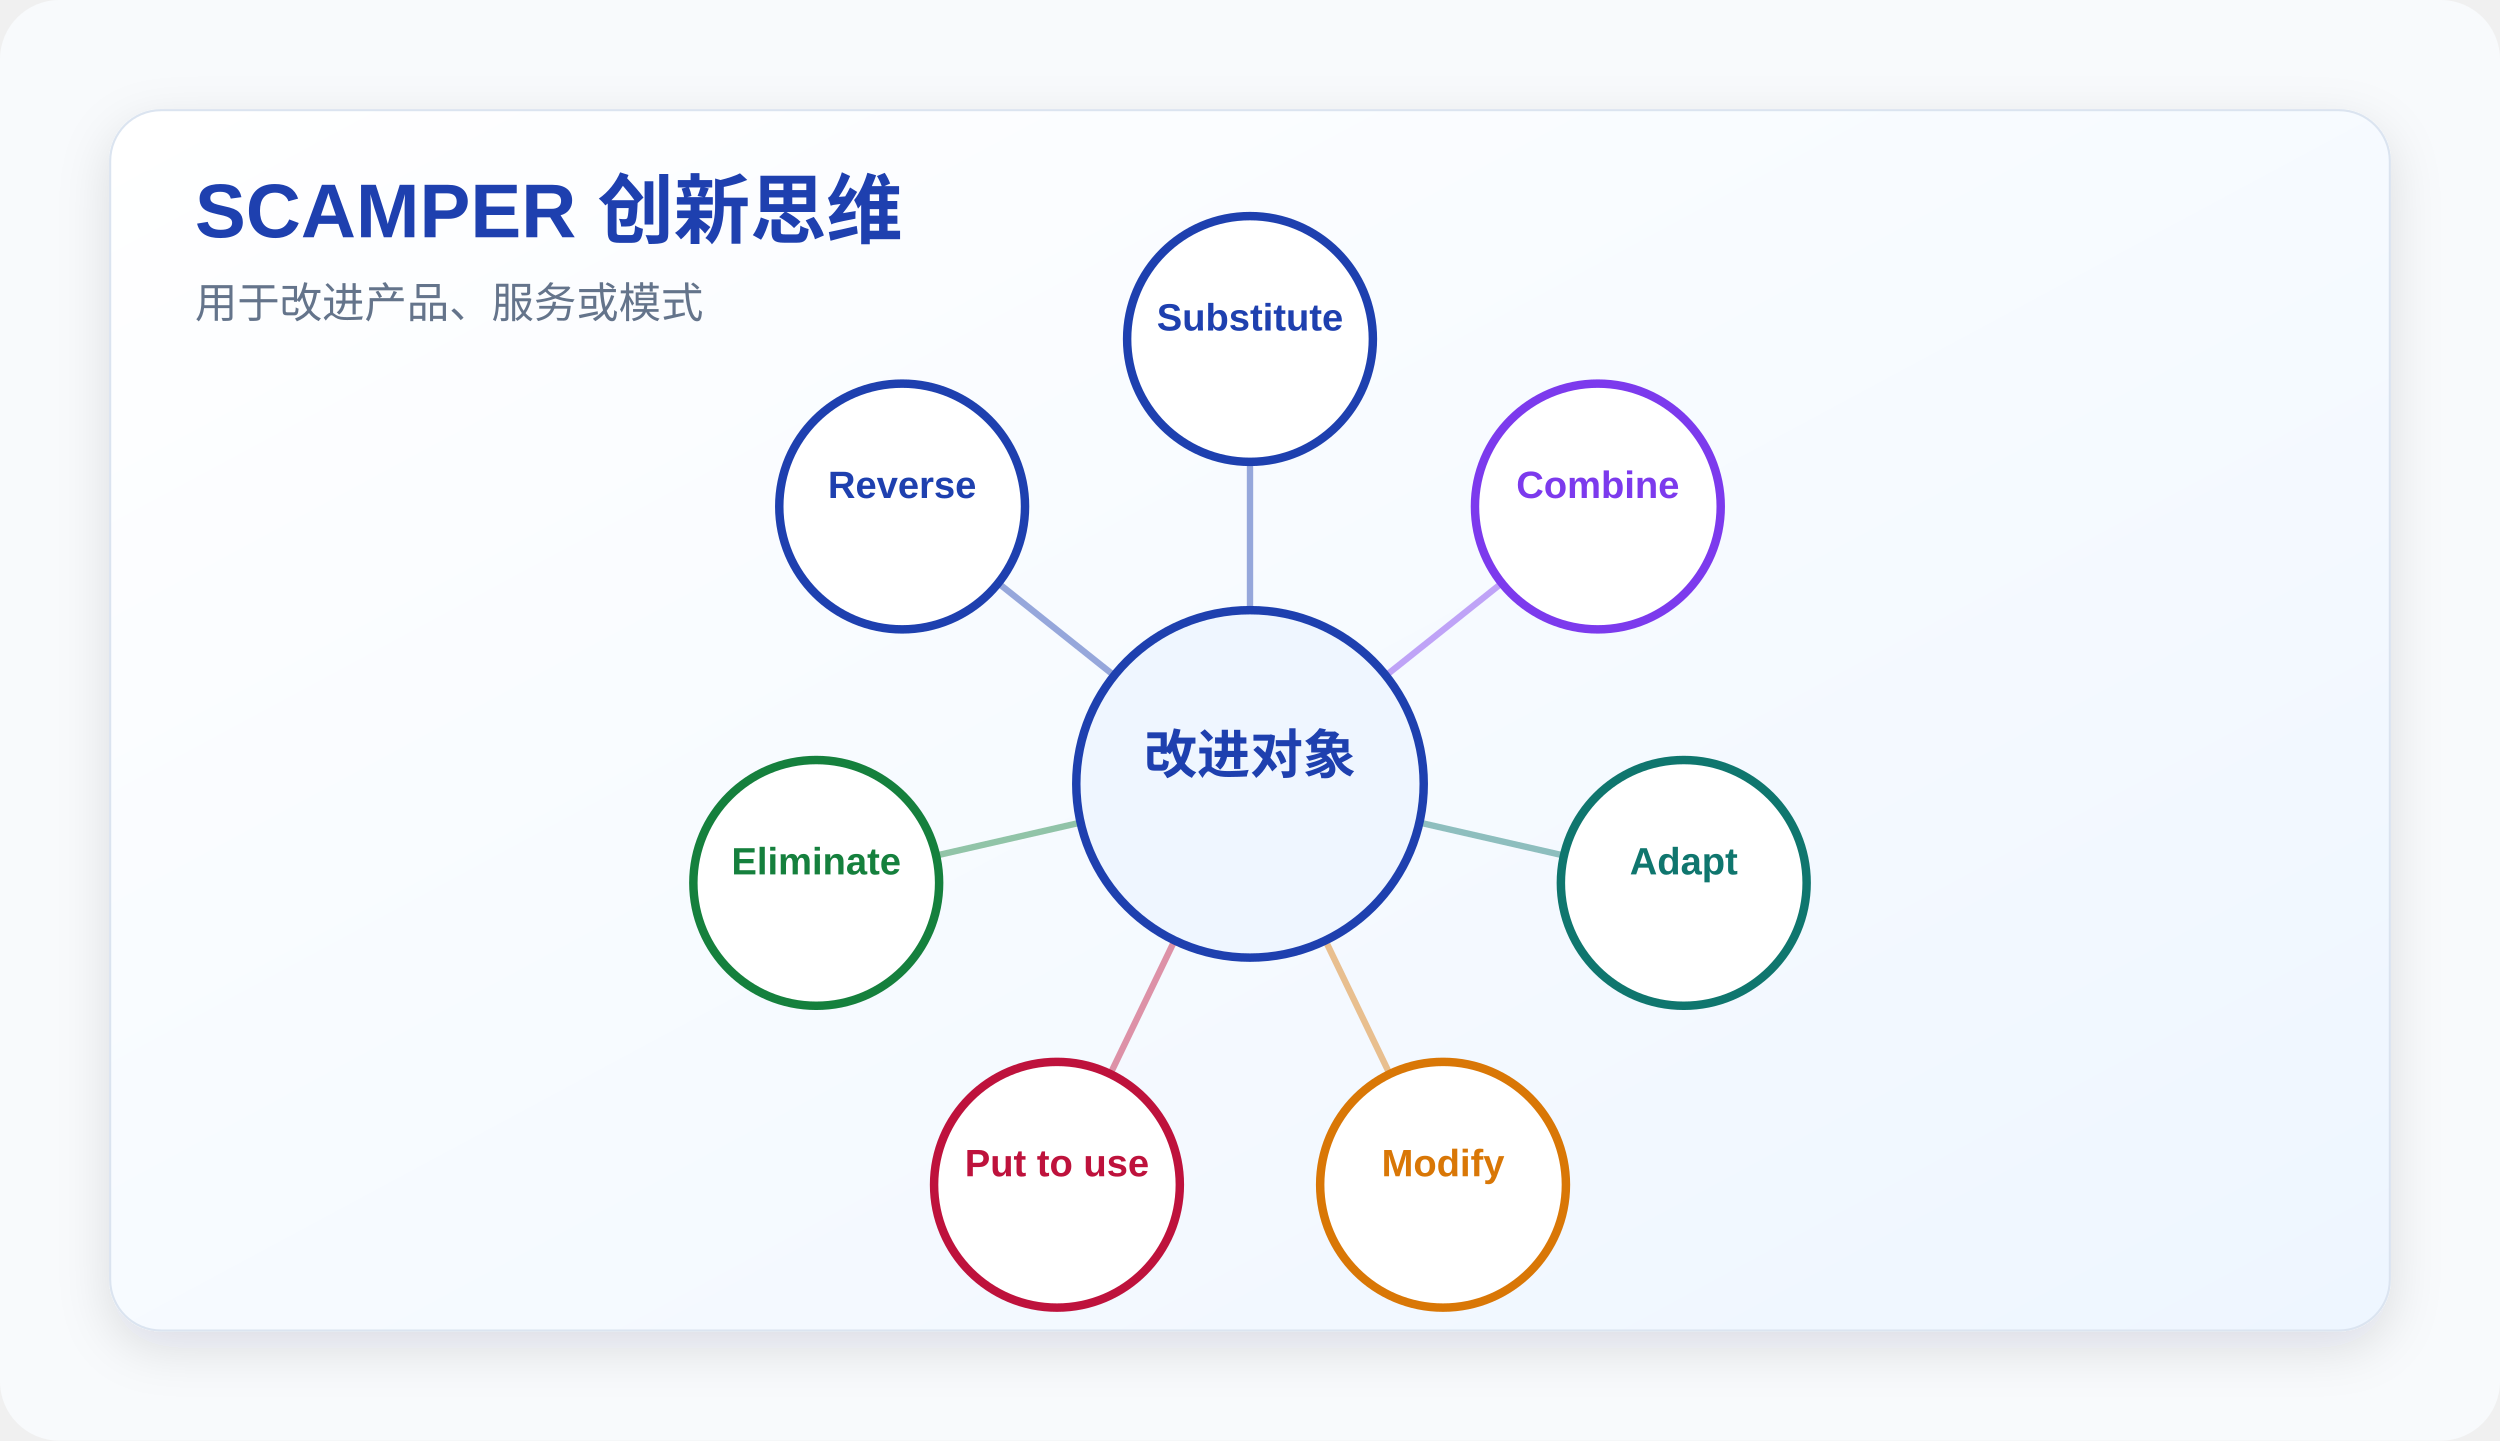
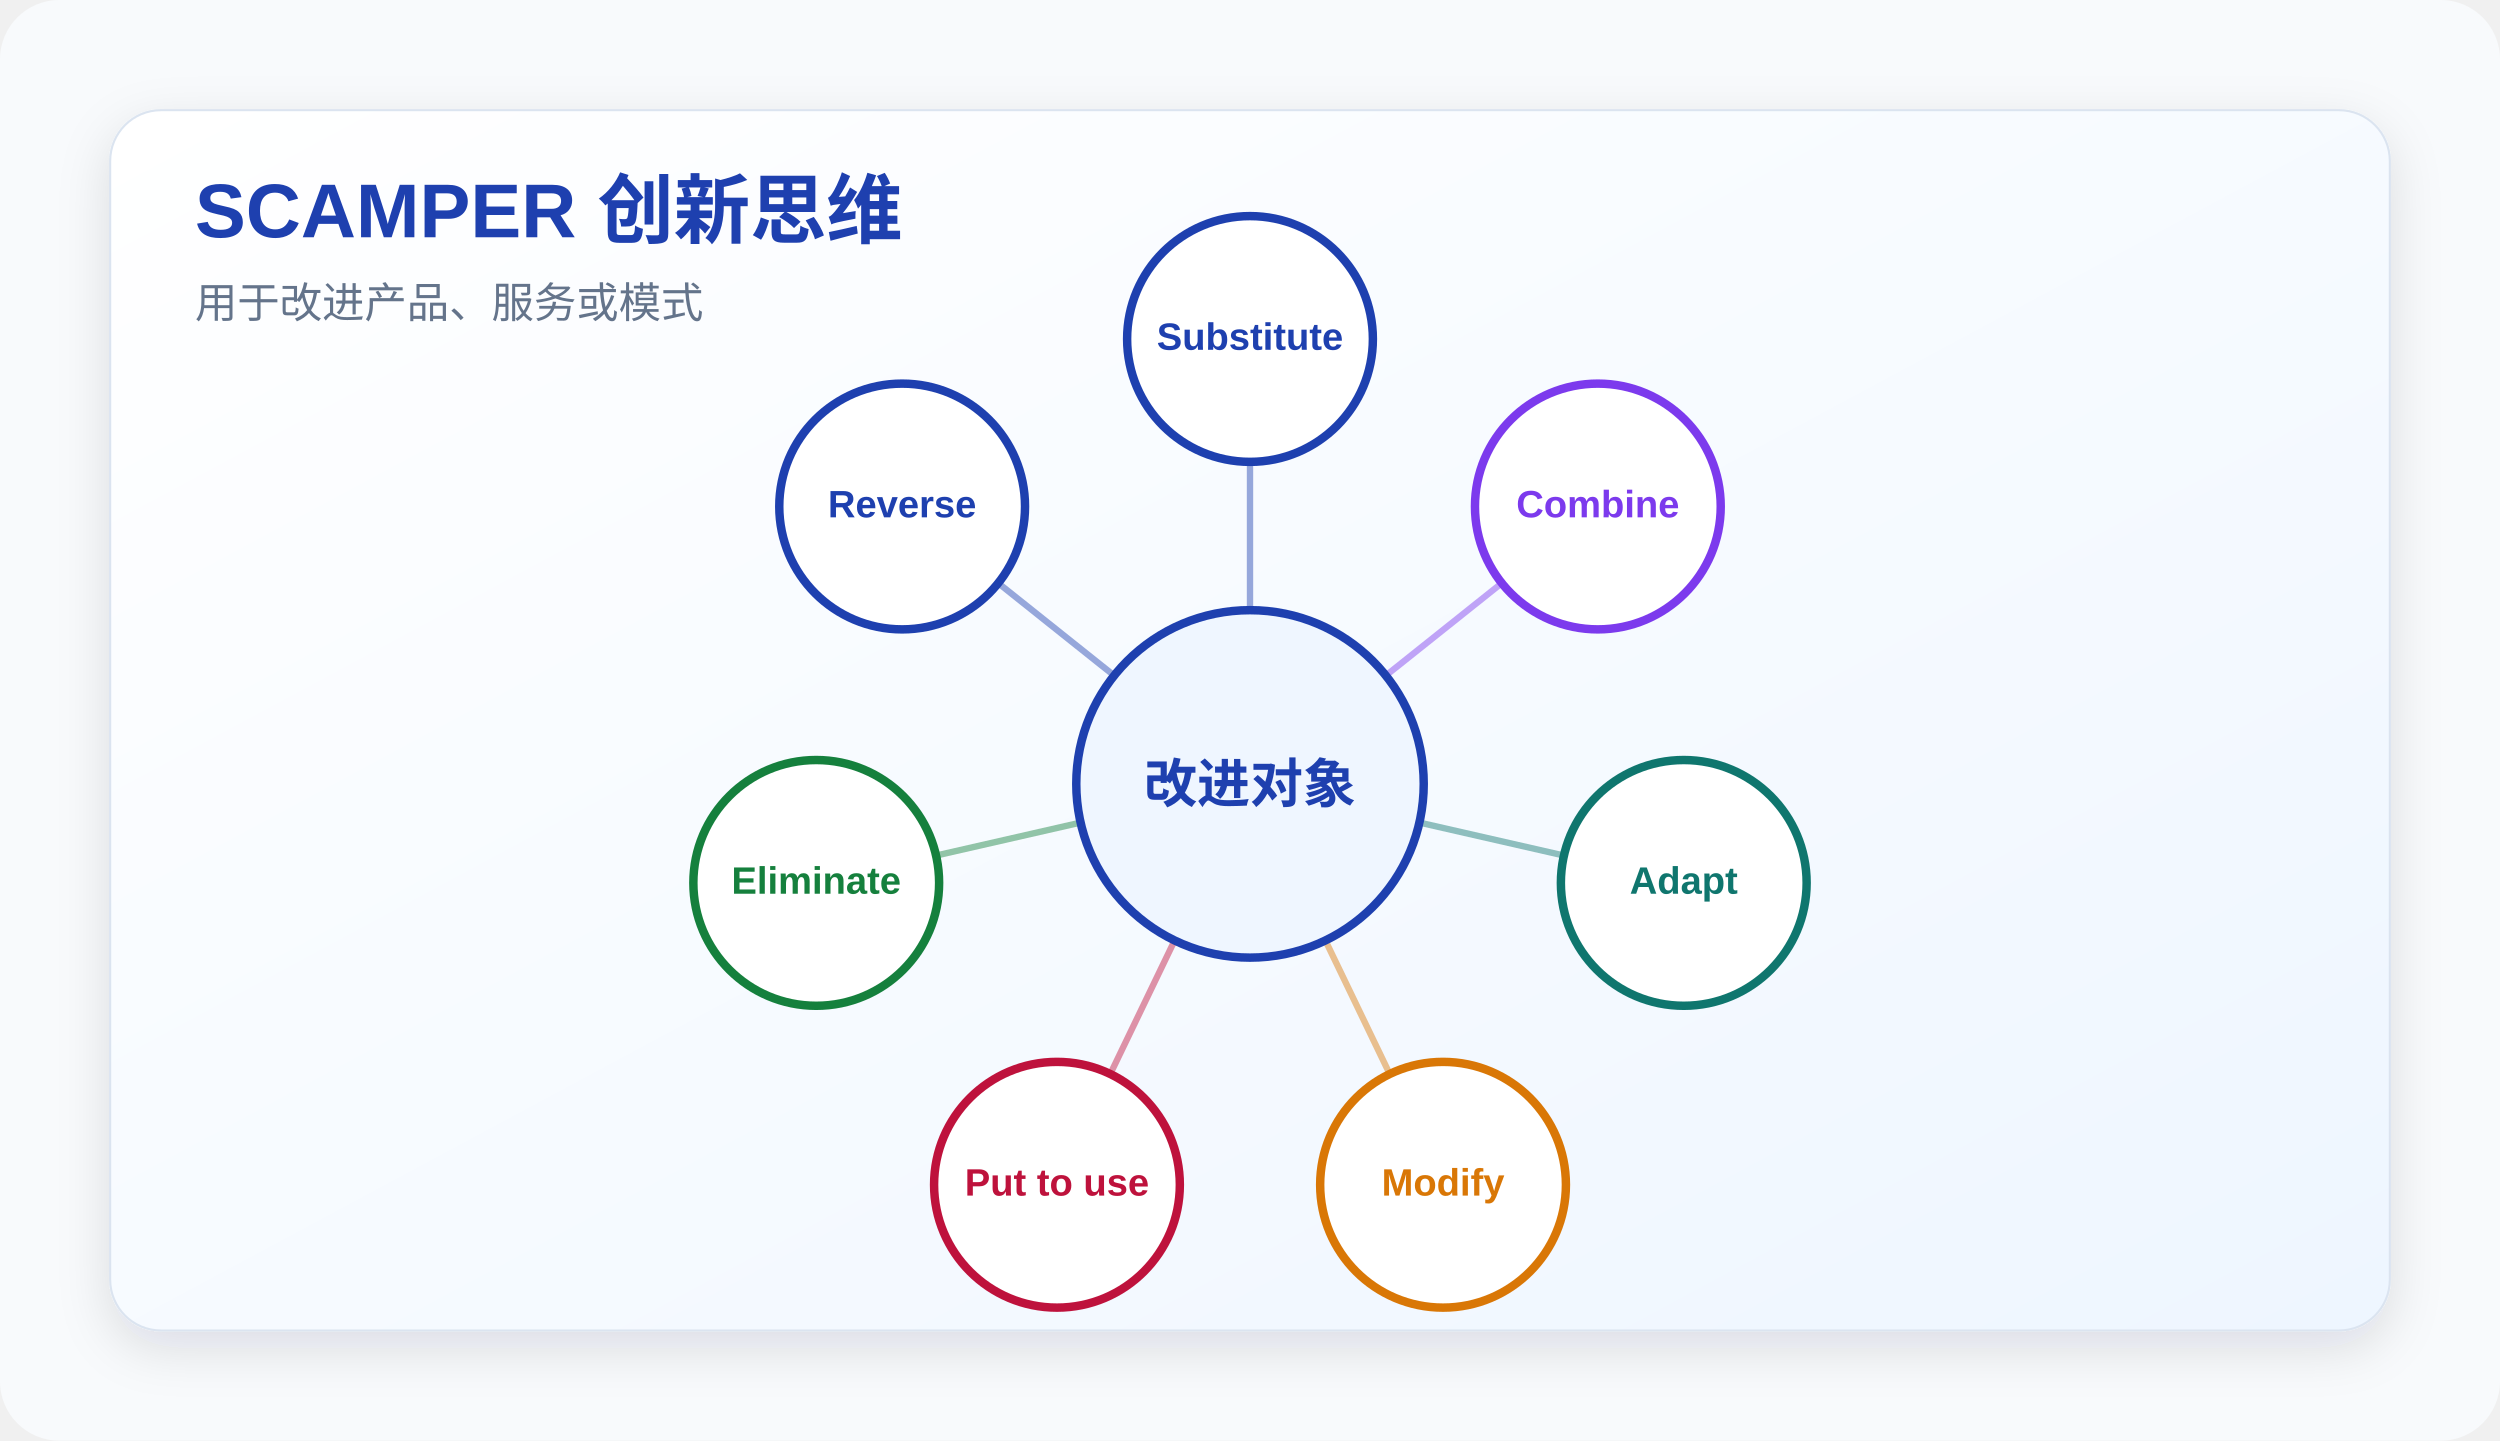
<svg xmlns="http://www.w3.org/2000/svg" width="1180" height="680" viewBox="0 0 1180 680" role="img" aria-label="SCAMPER 创新思维">
  <defs>
    <linearGradient id="bg" x1="0" y1="0" x2="1" y2="1">
      <stop offset="0" stop-color="#ffffff" />
      <stop offset="1" stop-color="#eef6ff" />
    </linearGradient>
    <filter id="shadow" x="-20%" y="-20%" width="140%" height="140%">
      <feDropShadow dx="0" dy="8" stdDeviation="12" flood-color="#0f172a" flood-opacity="0.12" />
    </filter>
  </defs>
  <rect width="1180" height="680" rx="28" fill="#f8fafc" />
  <rect x="52" y="52" width="1076" height="576" rx="24" fill="url(#bg)" stroke="#dbe4f0" filter="url(#shadow)" />
  <text x="92" y="112" text-anchor="start" font-family="-apple-system,BlinkMacSystemFont,'Segoe UI','Microsoft YaHei',Arial,sans-serif" font-size="36" font-weight="800" fill="#1e40af">SCAMPER 创新思维</text>
  <text x="92" y="150" text-anchor="start" font-family="-apple-system,BlinkMacSystemFont,'Segoe UI','Microsoft YaHei',Arial,sans-serif" font-size="20" font-weight="500" fill="#64748b">用于改进产品、服务或模式</text>
  <path d="M590 370 L590 160" stroke="#1e40af" stroke-width="3" opacity="0.45" />
  <circle cx="590" cy="160" r="58" fill="#fff" stroke="#1e40af" stroke-width="4" />
-   <text x="590" y="156" text-anchor="middle" font-family="-apple-system,BlinkMacSystemFont,'Segoe UI','Microsoft YaHei',Arial,sans-serif" font-size="18" font-weight="800" fill="#1e40af">Substitute</text>
+   <text x="590" y="160" text-anchor="middle" dominant-baseline="middle" font-family="-apple-system,BlinkMacSystemFont,'Segoe UI','Microsoft YaHei',Arial,sans-serif" font-size="18" font-weight="800" fill="#1e40af">Substitute</text>
  <path d="M590 370 L754.185 239.067" stroke="#7c3aed" stroke-width="3" opacity="0.45" />
  <circle cx="754.185" cy="239.067" r="58" fill="#fff" stroke="#7c3aed" stroke-width="4" />
-   <text x="754.185" y="235.067" text-anchor="middle" font-family="-apple-system,BlinkMacSystemFont,'Segoe UI','Microsoft YaHei',Arial,sans-serif" font-size="18" font-weight="800" fill="#7c3aed">Combine</text>
+   <text x="754.185" y="239.067" text-anchor="middle" dominant-baseline="middle" font-family="-apple-system,BlinkMacSystemFont,'Segoe UI','Microsoft YaHei',Arial,sans-serif" font-size="18" font-weight="800" fill="#7c3aed">Combine</text>
  <path d="M590 370 L794.735 416.729" stroke="#0f766e" stroke-width="3" opacity="0.45" />
  <circle cx="794.735" cy="416.729" r="58" fill="#fff" stroke="#0f766e" stroke-width="4" />
-   <text x="794.735" y="412.729" text-anchor="middle" font-family="-apple-system,BlinkMacSystemFont,'Segoe UI','Microsoft YaHei',Arial,sans-serif" font-size="18" font-weight="800" fill="#0f766e">Adapt</text>
+   <text x="794.735" y="416.729" text-anchor="middle" dominant-baseline="middle" font-family="-apple-system,BlinkMacSystemFont,'Segoe UI','Microsoft YaHei',Arial,sans-serif" font-size="18" font-weight="800" fill="#0f766e">Adapt</text>
  <path d="M590 370 L681.116 559.203" stroke="#d97706" stroke-width="3" opacity="0.45" />
  <circle cx="681.116" cy="559.203" r="58" fill="#fff" stroke="#d97706" stroke-width="4" />
-   <text x="681.116" y="555.203" text-anchor="middle" font-family="-apple-system,BlinkMacSystemFont,'Segoe UI','Microsoft YaHei',Arial,sans-serif" font-size="18" font-weight="800" fill="#d97706">Modify</text>
+   <text x="681.116" y="559.203" text-anchor="middle" dominant-baseline="middle" font-family="-apple-system,BlinkMacSystemFont,'Segoe UI','Microsoft YaHei',Arial,sans-serif" font-size="18" font-weight="800" fill="#d97706">Modify</text>
  <path d="M590 370 L498.884 559.203" stroke="#be123c" stroke-width="3" opacity="0.45" />
  <circle cx="498.884" cy="559.203" r="58" fill="#fff" stroke="#be123c" stroke-width="4" />
-   <text x="498.884" y="555.203" text-anchor="middle" font-family="-apple-system,BlinkMacSystemFont,'Segoe UI','Microsoft YaHei',Arial,sans-serif" font-size="18" font-weight="800" fill="#be123c">Put to use</text>
+   <text x="498.884" y="559.203" text-anchor="middle" dominant-baseline="middle" font-family="-apple-system,BlinkMacSystemFont,'Segoe UI','Microsoft YaHei',Arial,sans-serif" font-size="18" font-weight="800" fill="#be123c">Put to use</text>
  <path d="M590 370 L385.265 416.729" stroke="#15803d" stroke-width="3" opacity="0.45" />
  <circle cx="385.265" cy="416.729" r="58" fill="#fff" stroke="#15803d" stroke-width="4" />
-   <text x="385.265" y="412.729" text-anchor="middle" font-family="-apple-system,BlinkMacSystemFont,'Segoe UI','Microsoft YaHei',Arial,sans-serif" font-size="18" font-weight="800" fill="#15803d">Eliminate</text>
+   <text x="385.265" y="416.729" text-anchor="middle" dominant-baseline="middle" font-family="-apple-system,BlinkMacSystemFont,'Segoe UI','Microsoft YaHei',Arial,sans-serif" font-size="18" font-weight="800" fill="#15803d">Eliminate</text>
  <path d="M590 370 L425.815 239.067" stroke="#1e40af" stroke-width="3" opacity="0.45" />
  <circle cx="425.815" cy="239.067" r="58" fill="#fff" stroke="#1e40af" stroke-width="4" />
-   <text x="425.815" y="235.067" text-anchor="middle" font-family="-apple-system,BlinkMacSystemFont,'Segoe UI','Microsoft YaHei',Arial,sans-serif" font-size="18" font-weight="800" fill="#1e40af">Reverse</text>
+   <text x="425.815" y="239.067" text-anchor="middle" dominant-baseline="middle" font-family="-apple-system,BlinkMacSystemFont,'Segoe UI','Microsoft YaHei',Arial,sans-serif" font-size="18" font-weight="800" fill="#1e40af">Reverse</text>
  <circle cx="590" cy="370" r="82" fill="#eff6ff" stroke="#1e40af" stroke-width="4" />
-   <text x="590" y="365" text-anchor="middle" font-family="-apple-system,BlinkMacSystemFont,'Segoe UI','Microsoft YaHei',Arial,sans-serif" font-size="25" font-weight="800" fill="#1e40af">改进对象</text>
+   <text x="590" y="370" text-anchor="middle" dominant-baseline="middle" font-family="-apple-system,BlinkMacSystemFont,'Segoe UI','Microsoft YaHei',Arial,sans-serif" font-size="25" font-weight="800" fill="#1e40af">改进对象</text>
</svg>
